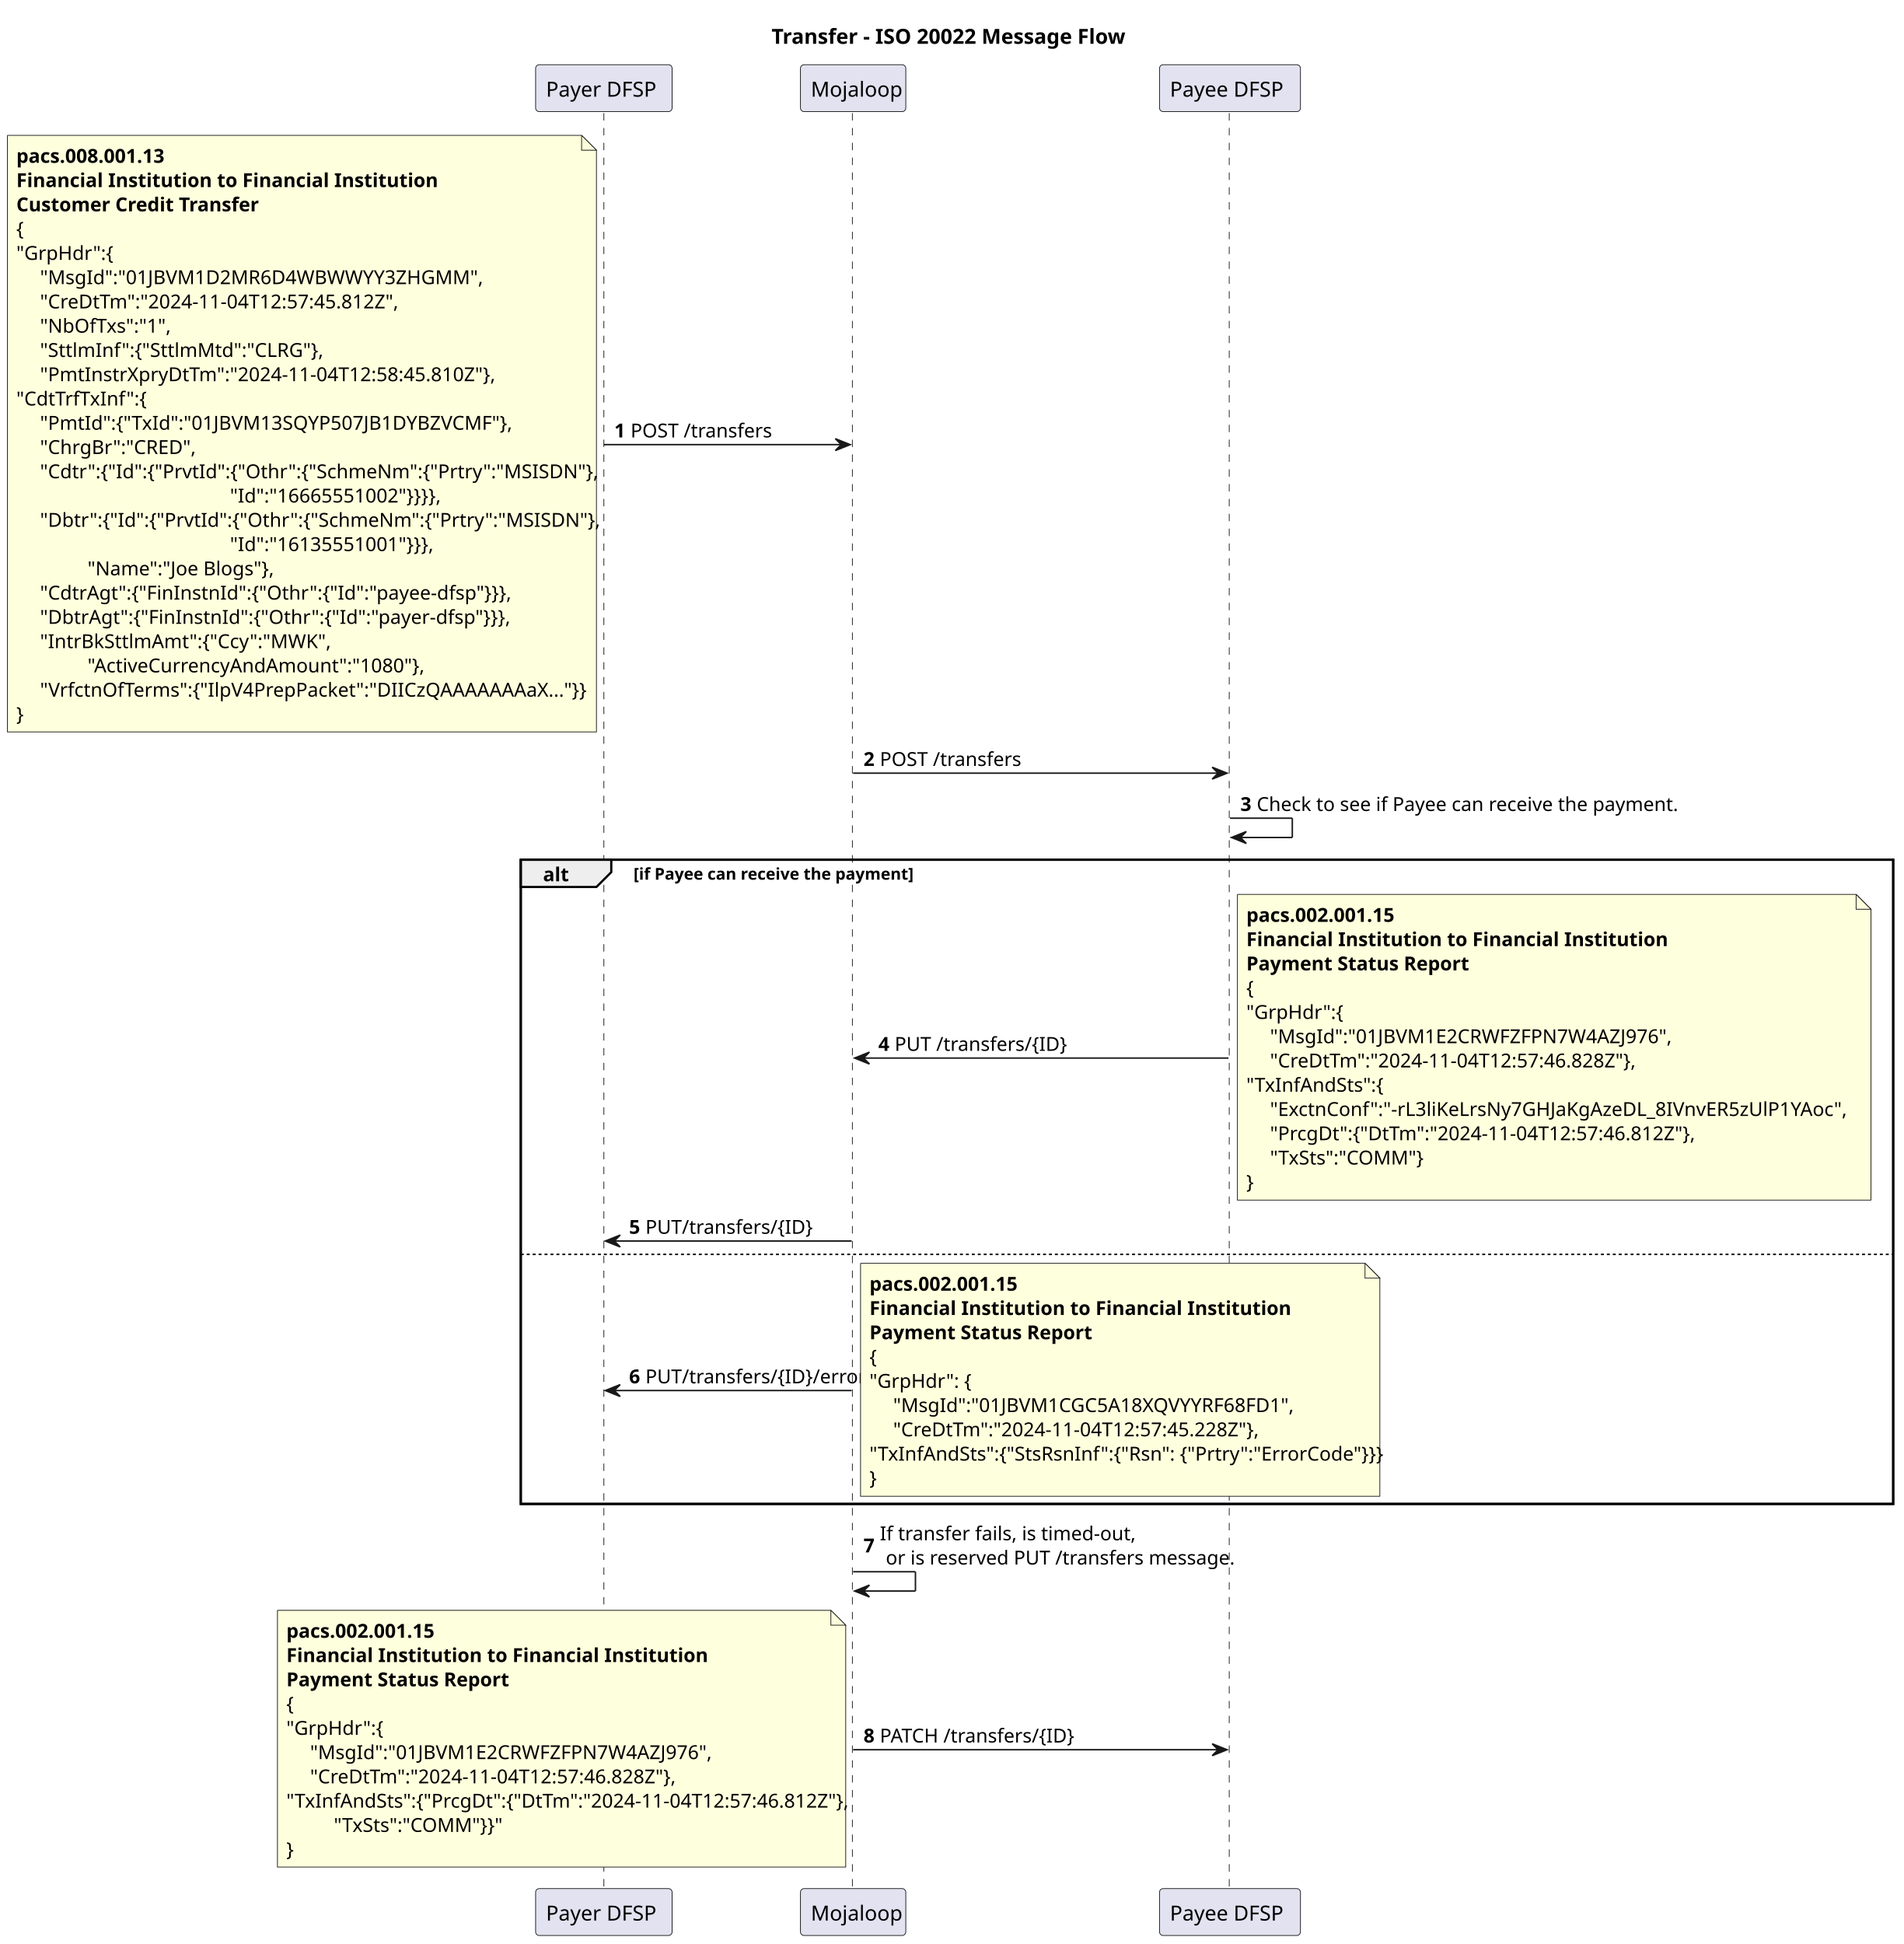
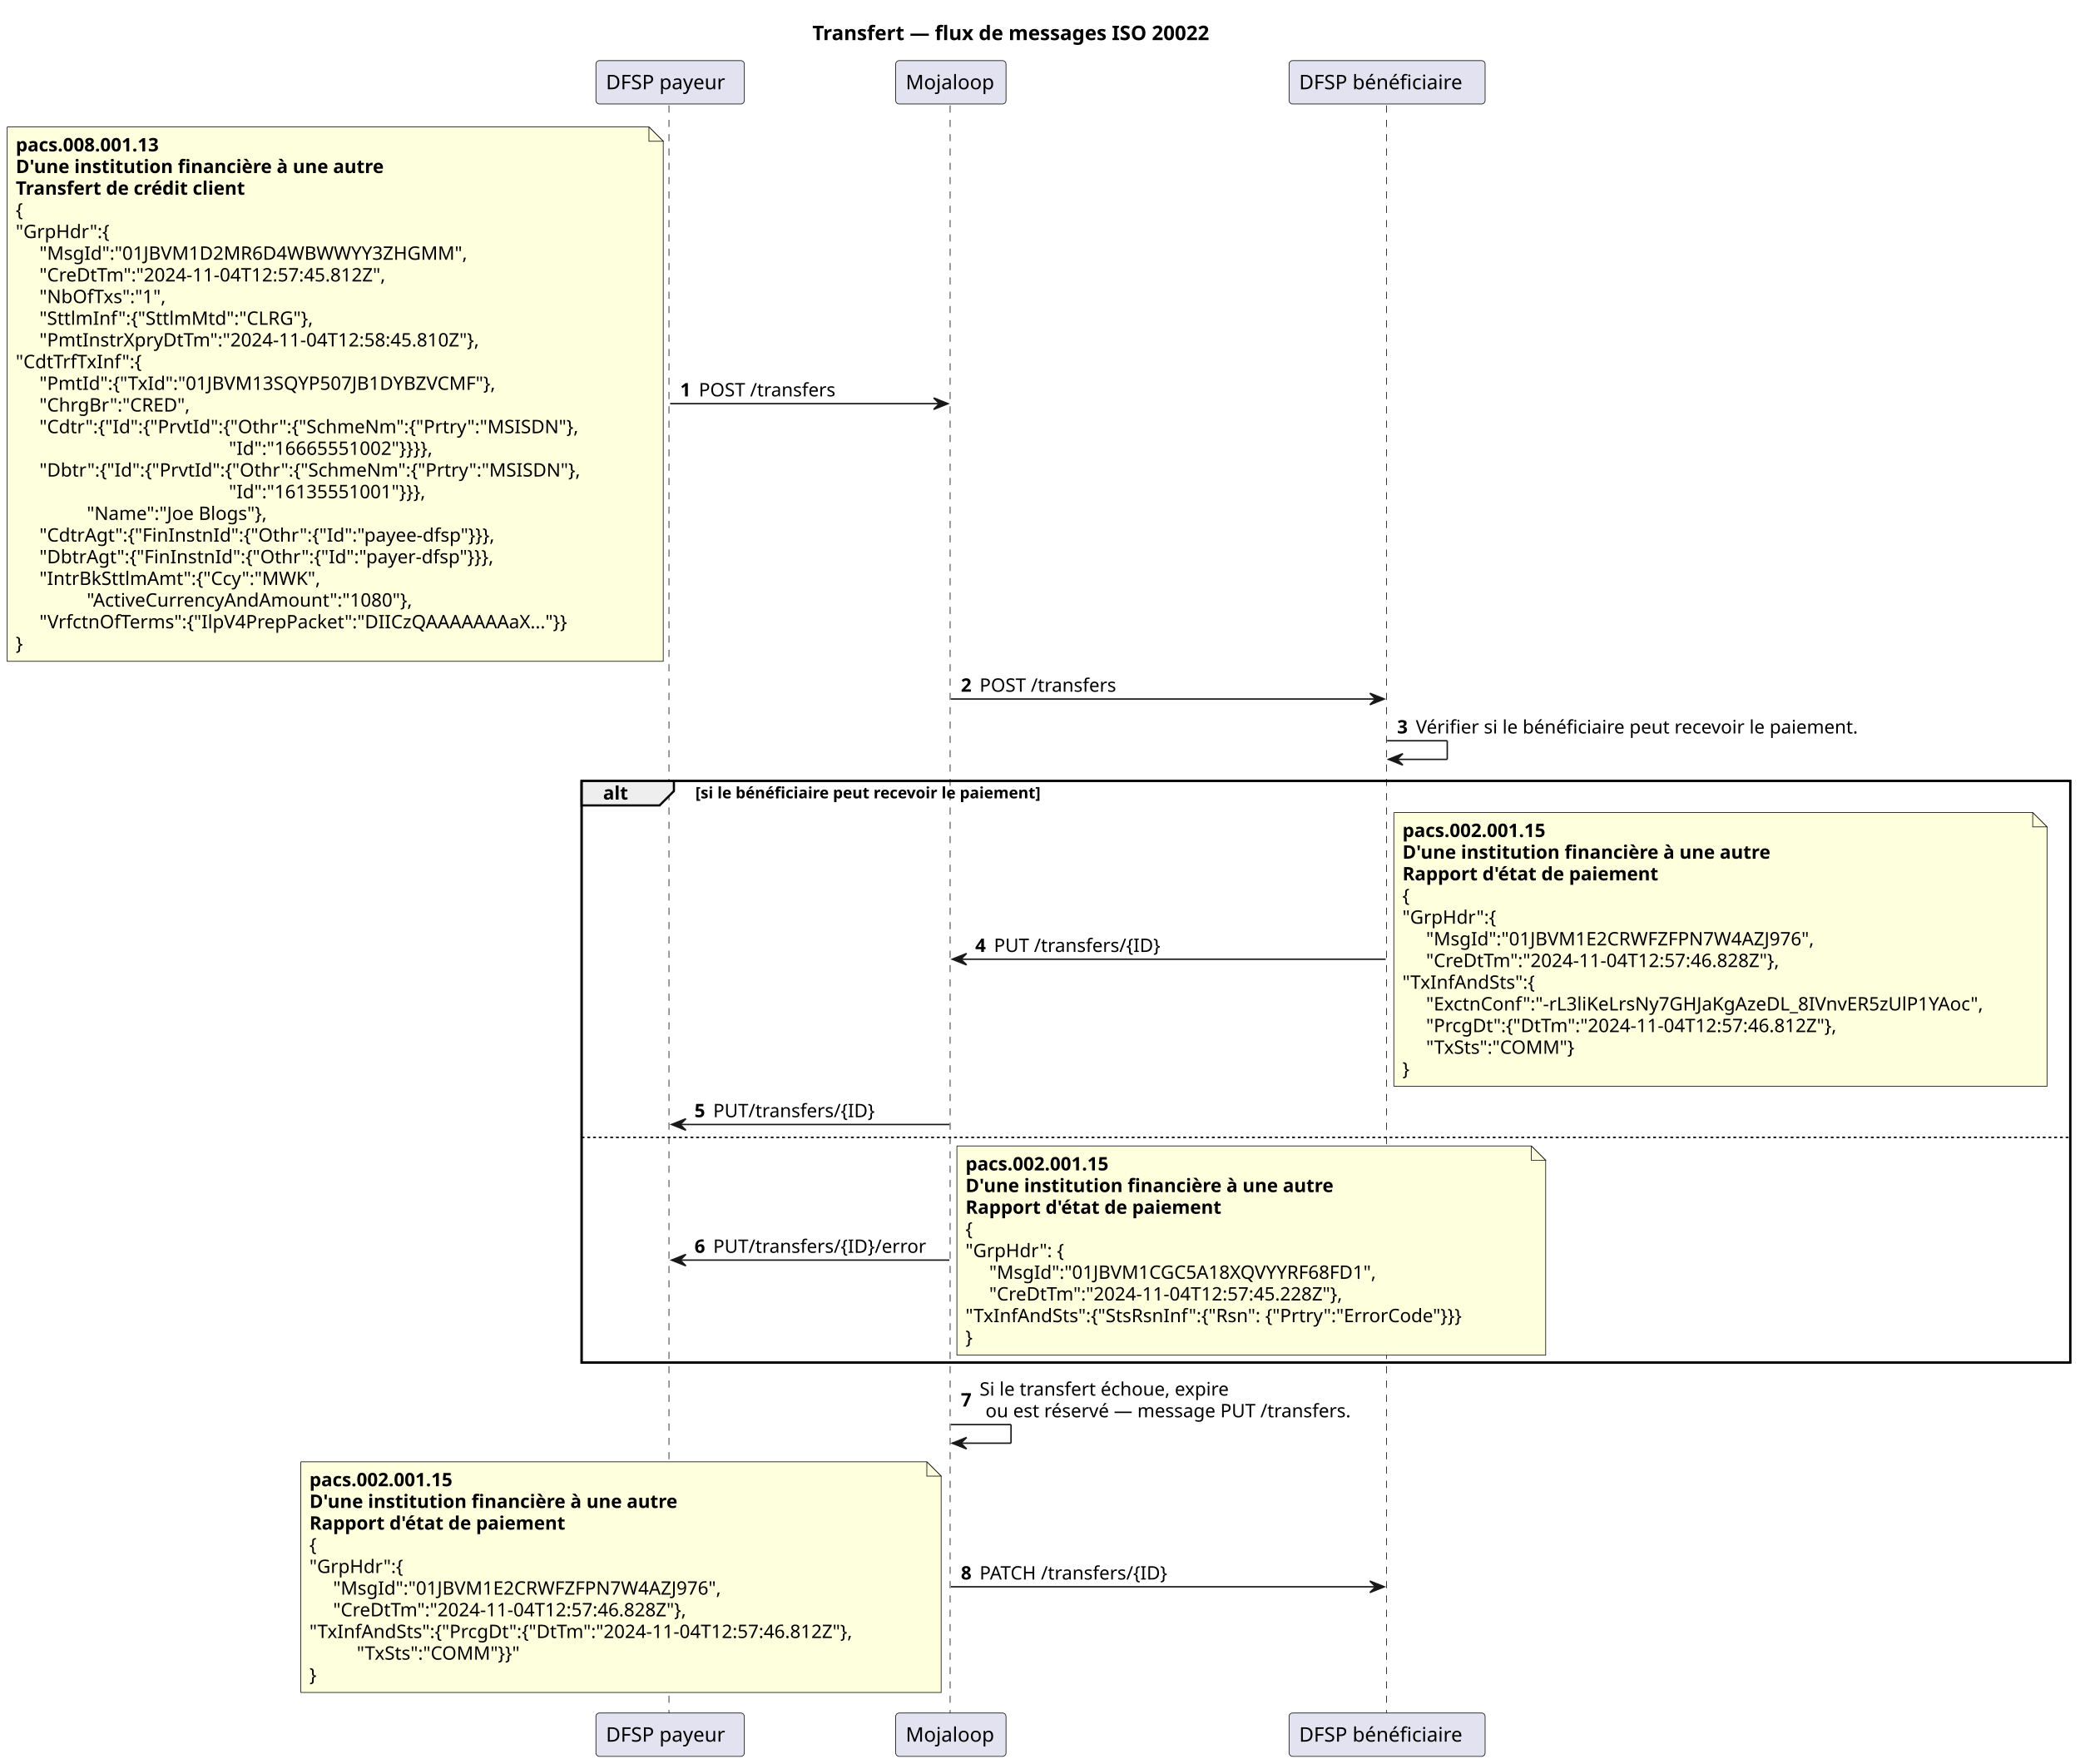
- <svg xmlns="http://www.w3.org/2000/svg" contentStyleType="text/css" height="1310px" preserveAspectRatio="none" style="width:1283px;height:1310px;background:#FFFFFF;" version="1.1" viewBox="0 0 1283 1310" width="1283px" zoomAndPan="magnify">
+ <svg xmlns="http://www.w3.org/2000/svg" contentStyleType="text/css" height="1231px" preserveAspectRatio="none" style="width:1452px;height:1231px;background:#FFFFFF;" version="1.1" viewBox="0 0 1452 1231" width="1452px" zoomAndPan="magnify">
  <defs />
  <g>
-     <text fill="#000000" font-family="sans-serif" font-size="14" font-weight="bold" lengthAdjust="spacing" textLength="245" x="520" y="29.533">Transfer - ISO 20022 Message Flow</text>
-     <rect fill="none" height="434.086" style="stroke:#000000;stroke-width:1.5;" width="925" x="351" y="579.359" />
-     <line style="stroke:#181818;stroke-width:0.5;stroke-dasharray:5.0,5.0;" x1="407" x2="407" y1="76.219" y2="1273.664" />
-     <line style="stroke:#181818;stroke-width:0.5;stroke-dasharray:5.0,5.0;" x1="574.5" x2="574.5" y1="76.219" y2="1273.664" />
-     <line style="stroke:#181818;stroke-width:0.5;stroke-dasharray:5.0,5.0;" x1="828.5" x2="828.5" y1="76.219" y2="1273.664" />
-     <rect fill="#E2E2F0" height="31.609" rx="2.5" ry="2.5" style="stroke:#181818;stroke-width:0.5;" width="92" x="361" y="43.609" />
-     <text fill="#000000" font-family="sans-serif" font-size="14" lengthAdjust="spacing" textLength="78" x="368" y="65.143">Payer DFSP</text>
-     <rect fill="#E2E2F0" height="31.609" rx="2.5" ry="2.5" style="stroke:#181818;stroke-width:0.5;" width="92" x="361" y="1272.664" />
-     <text fill="#000000" font-family="sans-serif" font-size="14" lengthAdjust="spacing" textLength="78" x="368" y="1294.197">Payer DFSP</text>
-     <rect fill="#E2E2F0" height="31.609" rx="2.5" ry="2.5" style="stroke:#181818;stroke-width:0.5;" width="71" x="539.5" y="43.609" />
-     <text fill="#000000" font-family="sans-serif" font-size="14" lengthAdjust="spacing" textLength="57" x="546.5" y="65.143">Mojaloop</text>
-     <rect fill="#E2E2F0" height="31.609" rx="2.5" ry="2.5" style="stroke:#181818;stroke-width:0.5;" width="71" x="539.5" y="1272.664" />
-     <text fill="#000000" font-family="sans-serif" font-size="14" lengthAdjust="spacing" textLength="57" x="546.5" y="1294.197">Mojaloop</text>
-     <rect fill="#E2E2F0" height="31.609" rx="2.5" ry="2.5" style="stroke:#181818;stroke-width:0.5;" width="95" x="781.5" y="43.609" />
-     <text fill="#000000" font-family="sans-serif" font-size="14" lengthAdjust="spacing" textLength="81" x="788.5" y="65.143">Payee DFSP</text>
-     <rect fill="#E2E2F0" height="31.609" rx="2.5" ry="2.5" style="stroke:#181818;stroke-width:0.5;" width="95" x="781.5" y="1272.664" />
-     <text fill="#000000" font-family="sans-serif" font-size="14" lengthAdjust="spacing" textLength="81" x="788.5" y="1294.197">Payee DFSP</text>
-     <polygon fill="#181818" points="563,295.613,573,299.613,563,303.613,567,299.613" style="stroke:#181818;stroke-width:1.0;" />
-     <line style="stroke:#181818;stroke-width:1.0;" x1="407" x2="569" y1="299.613" y2="299.613" />
-     <text fill="#000000" font-family="sans-serif" font-size="13" font-weight="bold" lengthAdjust="spacing" textLength="7" x="414" y="294.757">1</text>
-     <text fill="#000000" font-family="sans-serif" font-size="13" lengthAdjust="spacing" textLength="93" x="425" y="294.757">POST /transfers</text>
-     <path d="M5,91.219 L5,493.219 L402,493.219 L402,101.219 L392,91.219 L5,91.219 " fill="#FEFFDD" style="stroke:#181818;stroke-width:0.5;" />
-     <path d="M392,91.219 L392,101.219 L402,101.219 L392,91.219 " fill="#FEFFDD" style="stroke:#181818;stroke-width:0.5;" />
-     <text fill="#000000" font-family="sans-serif" font-size="13" font-weight="bold" lengthAdjust="spacing" textLength="97" x="11" y="109.714">pacs.008.001.13</text>
-     <text fill="#000000" font-family="sans-serif" font-size="13" font-weight="bold" lengthAdjust="spacing" textLength="270" x="11" y="126.065">Financial Institution to Financial Institution</text>
-     <text fill="#000000" font-family="sans-serif" font-size="13" lengthAdjust="spacing" textLength="4" x="281" y="126.065"> </text>
-     <text fill="#000000" font-family="sans-serif" font-size="13" font-weight="bold" lengthAdjust="spacing" textLength="158" x="11" y="142.417">Customer Credit Transfer</text>
-     <text fill="#000000" font-family="sans-serif" font-size="13" lengthAdjust="spacing" textLength="4" x="11" y="158.769">{</text>
-     <text fill="#000000" font-family="sans-serif" font-size="13" lengthAdjust="spacing" textLength="59" x="11" y="175.12">"GrpHdr":{</text>
-     <text fill="#000000" font-family="sans-serif" font-size="13" lengthAdjust="spacing" textLength="299" x="27" y="191.472">"MsgId":"01JBVM1D2MR6D4WBWWYY3ZHGMM",</text>
-     <text fill="#000000" font-family="sans-serif" font-size="13" lengthAdjust="spacing" textLength="232" x="27" y="207.823">"CreDtTm":"2024-11-04T12:57:45.812Z",</text>
-     <text fill="#000000" font-family="sans-serif" font-size="13" lengthAdjust="spacing" textLength="85" x="27" y="224.175">"NbOfTxs":"1",</text>
-     <text fill="#000000" font-family="sans-serif" font-size="13" lengthAdjust="spacing" textLength="182" x="27" y="240.526">"SttlmInf":{"SttlmMtd":"CLRG"},</text>
-     <text fill="#000000" font-family="sans-serif" font-size="13" lengthAdjust="spacing" textLength="290" x="27" y="256.878">"PmtInstrXpryDtTm":"2024-11-04T12:58:45.810Z"},</text>
-     <text fill="#000000" font-family="sans-serif" font-size="13" lengthAdjust="spacing" textLength="79" x="11" y="273.229">"CdtTrfTxInf":{</text>
-     <text fill="#000000" font-family="sans-serif" font-size="13" lengthAdjust="spacing" textLength="322" x="27" y="289.581">"PmtId":{"TxId":"01JBVM13SQYP507JB1DYBZVCMF"},</text>
-     <text fill="#000000" font-family="sans-serif" font-size="13" lengthAdjust="spacing" textLength="104" x="27" y="305.933">"ChrgBr":"CRED",</text>
-     <text fill="#000000" font-family="sans-serif" font-size="13" lengthAdjust="spacing" textLength="352" x="27" y="322.284">"Cdtr":{"Id":{"PrvtId":{"Othr":{"SchmeNm":{"Prtry":"MSISDN"},</text>
-     <text fill="#000000" font-family="sans-serif" font-size="13" lengthAdjust="spacing" textLength="131" x="155" y="338.636">"Id":"16665551002"}}}},</text>
-     <text fill="#000000" font-family="sans-serif" font-size="13" lengthAdjust="spacing" textLength="352" x="27" y="354.987">"Dbtr":{"Id":{"PrvtId":{"Othr":{"SchmeNm":{"Prtry":"MSISDN"},</text>
-     <text fill="#000000" font-family="sans-serif" font-size="13" lengthAdjust="spacing" textLength="127" x="155" y="371.339">"Id":"16135551001"}}},</text>
-     <text fill="#000000" font-family="sans-serif" font-size="13" lengthAdjust="spacing" textLength="123" x="59" y="387.69">"Name":"Joe Blogs"},</text>
-     <text fill="#000000" font-family="sans-serif" font-size="13" lengthAdjust="spacing" textLength="292" x="27" y="404.042">"CdtrAgt":{"FinInstnId":{"Othr":{"Id":"payee-dfsp"}}},</text>
-     <text fill="#000000" font-family="sans-serif" font-size="13" lengthAdjust="spacing" textLength="289" x="27" y="420.394">"DbtrAgt":{"FinInstnId":{"Othr":{"Id":"payer-dfsp"}}},</text>
-     <text fill="#000000" font-family="sans-serif" font-size="13" lengthAdjust="spacing" textLength="191" x="27" y="436.745">"IntrBkSttlmAmt":{"Ccy":"MWK",</text>
-     <text fill="#000000" font-family="sans-serif" font-size="13" lengthAdjust="spacing" textLength="215" x="59" y="453.097">"ActiveCurrencyAndAmount":"1080"},</text>
-     <text fill="#000000" font-family="sans-serif" font-size="13" lengthAdjust="spacing" textLength="360" x="27" y="469.448">"VrfctnOfTerms":{"IlpV4PrepPacket":"DIICzQAAAAAAAaX..."}}</text>
-     <text fill="#000000" font-family="sans-serif" font-size="13" lengthAdjust="spacing" textLength="4" x="11" y="485.8">}</text>
-     <polygon fill="#181818" points="817,517.008,827,521.008,817,525.008,821,521.008" style="stroke:#181818;stroke-width:1.0;" />
-     <line style="stroke:#181818;stroke-width:1.0;" x1="575" x2="823" y1="521.008" y2="521.008" />
-     <text fill="#000000" font-family="sans-serif" font-size="13" font-weight="bold" lengthAdjust="spacing" textLength="7" x="582" y="516.151">2</text>
-     <text fill="#000000" font-family="sans-serif" font-size="13" lengthAdjust="spacing" textLength="97" x="593" y="516.151">POST  /transfers</text>
-     <line style="stroke:#181818;stroke-width:1.0;" x1="829" x2="871" y1="551.359" y2="551.359" />
-     <line style="stroke:#181818;stroke-width:1.0;" x1="871" x2="871" y1="551.359" y2="564.359" />
-     <line style="stroke:#181818;stroke-width:1.0;" x1="830" x2="871" y1="564.359" y2="564.359" />
-     <polygon fill="#181818" points="840,560.359,830,564.359,840,568.359,836,564.359" style="stroke:#181818;stroke-width:1.0;" />
-     <text fill="#000000" font-family="sans-serif" font-size="13" font-weight="bold" lengthAdjust="spacing" textLength="7" x="836" y="546.503">3</text>
-     <text fill="#000000" font-family="sans-serif" font-size="13" lengthAdjust="spacing" textLength="277" x="847" y="546.503">Check to see if Payee can receive the payment.</text>
-     <path d="M351,579.359 L412,579.359 L412,587.711 L402,597.711 L351,597.711 L351,579.359 " fill="#EEEEEE" style="stroke:#000000;stroke-width:1.5;" />
-     <rect fill="none" height="434.086" style="stroke:#000000;stroke-width:1.5;" width="925" x="351" y="579.359" />
-     <text fill="#000000" font-family="sans-serif" font-size="13" font-weight="bold" lengthAdjust="spacing" textLength="16" x="366" y="593.855">alt</text>
-     <text fill="#000000" font-family="sans-serif" font-size="11" font-weight="bold" lengthAdjust="spacing" textLength="189" x="427" y="592.778">[if Payee can receive the payment]</text>
-     <polygon fill="#181818" points="586,708.996,576,712.996,586,716.996,582,712.996" style="stroke:#181818;stroke-width:1.0;" />
-     <line style="stroke:#181818;stroke-width:1.0;" x1="580" x2="828" y1="712.996" y2="712.996" />
-     <text fill="#000000" font-family="sans-serif" font-size="13" font-weight="bold" lengthAdjust="spacing" textLength="7" x="592" y="708.14">4</text>
-     <text fill="#000000" font-family="sans-serif" font-size="13" lengthAdjust="spacing" textLength="107" x="603" y="708.14">PUT /transfers/{ID}</text>
-     <path d="M834,602.711 L834,808.711 L1261,808.711 L1261,612.711 L1251,602.711 L834,602.711 " fill="#FEFFDD" style="stroke:#181818;stroke-width:0.5;" />
-     <path d="M1251,602.711 L1251,612.711 L1261,612.711 L1251,602.711 " fill="#FEFFDD" style="stroke:#181818;stroke-width:0.5;" />
-     <text fill="#000000" font-family="sans-serif" font-size="13" font-weight="bold" lengthAdjust="spacing" textLength="97" x="840" y="621.206">pacs.002.001.15</text>
-     <text fill="#000000" font-family="sans-serif" font-size="13" font-weight="bold" lengthAdjust="spacing" textLength="270" x="840" y="637.558">Financial Institution to Financial Institution</text>
-     <text fill="#000000" font-family="sans-serif" font-size="13" lengthAdjust="spacing" textLength="4" x="1110" y="637.558"> </text>
-     <text fill="#000000" font-family="sans-serif" font-size="13" font-weight="bold" lengthAdjust="spacing" textLength="145" x="840" y="653.909">Payment Status Report</text>
-     <text fill="#000000" font-family="sans-serif" font-size="13" lengthAdjust="spacing" textLength="4" x="840" y="670.261">{</text>
-     <text fill="#000000" font-family="sans-serif" font-size="13" lengthAdjust="spacing" textLength="59" x="840" y="686.612">"GrpHdr":{</text>
-     <text fill="#000000" font-family="sans-serif" font-size="13" lengthAdjust="spacing" textLength="277" x="856" y="702.964">"MsgId":"01JBVM1E2CRWFZFPN7W4AZJ976",</text>
-     <text fill="#000000" font-family="sans-serif" font-size="13" lengthAdjust="spacing" textLength="236" x="856" y="719.315">"CreDtTm":"2024-11-04T12:57:46.828Z"},</text>
-     <text fill="#000000" font-family="sans-serif" font-size="13" lengthAdjust="spacing" textLength="88" x="840" y="735.667">"TxInfAndSts":{</text>
-     <text fill="#000000" font-family="sans-serif" font-size="13" lengthAdjust="spacing" textLength="390" x="856" y="752.019">"ExctnConf":"-rL3liKeLrsNy7GHJaKgAzeDL_8IVnvER5zUlP1YAoc",</text>
-     <text fill="#000000" font-family="sans-serif" font-size="13" lengthAdjust="spacing" textLength="274" x="856" y="768.37">"PrcgDt":{"DtTm":"2024-11-04T12:57:46.812Z"},</text>
-     <text fill="#000000" font-family="sans-serif" font-size="13" lengthAdjust="spacing" textLength="103" x="856" y="784.722">"TxSts":"COMM"}</text>
-     <text fill="#000000" font-family="sans-serif" font-size="13" lengthAdjust="spacing" textLength="4" x="840" y="801.073">}</text>
-     <polygon fill="#181818" points="418,832.281,408,836.281,418,840.281,414,836.281" style="stroke:#181818;stroke-width:1.0;" />
-     <line style="stroke:#181818;stroke-width:1.0;" x1="412" x2="574" y1="836.281" y2="836.281" />
-     <text fill="#000000" font-family="sans-serif" font-size="13" font-weight="bold" lengthAdjust="spacing" textLength="7" x="424" y="831.425">5</text>
-     <text fill="#000000" font-family="sans-serif" font-size="13" lengthAdjust="spacing" textLength="103" x="435" y="831.425">PUT/transfers/{ID}</text>
-     <line style="stroke:#000000;stroke-width:1.0;stroke-dasharray:2.0,2.0;" x1="351" x2="1276" y1="845.281" y2="845.281" />
-     <polygon fill="#181818" points="418,933.039,408,937.039,418,941.039,414,937.039" style="stroke:#181818;stroke-width:1.0;" />
-     <line style="stroke:#181818;stroke-width:1.0;" x1="412" x2="574" y1="937.039" y2="937.039" />
-     <text fill="#000000" font-family="sans-serif" font-size="13" font-weight="bold" lengthAdjust="spacing" textLength="7" x="424" y="932.183">6</text>
-     <text fill="#000000" font-family="sans-serif" font-size="13" lengthAdjust="spacing" textLength="133" x="435" y="932.183">PUT/transfers/{ID}/error</text>
-     <path d="M580,851.281 L580,1008.281 L930,1008.281 L930,861.281 L920,851.281 L580,851.281 " fill="#FEFFDD" style="stroke:#181818;stroke-width:0.5;" />
-     <path d="M920,851.281 L920,861.281 L930,861.281 L920,851.281 " fill="#FEFFDD" style="stroke:#181818;stroke-width:0.5;" />
-     <text fill="#000000" font-family="sans-serif" font-size="13" font-weight="bold" lengthAdjust="spacing" textLength="97" x="586" y="869.776">pacs.002.001.15</text>
-     <text fill="#000000" font-family="sans-serif" font-size="13" font-weight="bold" lengthAdjust="spacing" textLength="270" x="586" y="886.128">Financial Institution to Financial Institution</text>
-     <text fill="#000000" font-family="sans-serif" font-size="13" lengthAdjust="spacing" textLength="4" x="856" y="886.128"> </text>
-     <text fill="#000000" font-family="sans-serif" font-size="13" font-weight="bold" lengthAdjust="spacing" textLength="145" x="586" y="902.48">Payment Status Report</text>
-     <text fill="#000000" font-family="sans-serif" font-size="13" lengthAdjust="spacing" textLength="4" x="586" y="918.831">{</text>
-     <text fill="#000000" font-family="sans-serif" font-size="13" lengthAdjust="spacing" textLength="63" x="586" y="935.183">"GrpHdr": {</text>
-     <text fill="#000000" font-family="sans-serif" font-size="13" lengthAdjust="spacing" textLength="276" x="602" y="951.534">"MsgId":"01JBVM1CGC5A18XQVYYRF68FD1",</text>
-     <text fill="#000000" font-family="sans-serif" font-size="13" lengthAdjust="spacing" textLength="236" x="602" y="967.886">"CreDtTm":"2024-11-04T12:57:45.228Z"},</text>
-     <text fill="#000000" font-family="sans-serif" font-size="13" lengthAdjust="spacing" textLength="329" x="586" y="984.237">"TxInfAndSts":{"StsRsnInf":{"Rsn": {"Prtry":"ErrorCode"}}}</text>
-     <text fill="#000000" font-family="sans-serif" font-size="13" lengthAdjust="spacing" textLength="4" x="586" y="1000.589">}</text>
-     <line style="stroke:#181818;stroke-width:1.0;" x1="575" x2="617" y1="1059.148" y2="1059.148" />
-     <line style="stroke:#181818;stroke-width:1.0;" x1="617" x2="617" y1="1059.148" y2="1072.148" />
-     <line style="stroke:#181818;stroke-width:1.0;" x1="576" x2="617" y1="1072.148" y2="1072.148" />
-     <polygon fill="#181818" points="586,1068.148,576,1072.148,586,1076.148,582,1072.148" style="stroke:#181818;stroke-width:1.0;" />
-     <text fill="#000000" font-family="sans-serif" font-size="13" font-weight="bold" lengthAdjust="spacing" textLength="7" x="582" y="1046.116">7</text>
-     <text fill="#000000" font-family="sans-serif" font-size="13" lengthAdjust="spacing" textLength="160" x="593" y="1037.94">If transfer fails, is timed-out,</text>
-     <text fill="#000000" font-family="sans-serif" font-size="13" lengthAdjust="spacing" textLength="225" x="597" y="1054.292">or is reserved PUT /transfers message.</text>
-     <polygon fill="#181818" points="817,1175.082,827,1179.082,817,1183.082,821,1179.082" style="stroke:#181818;stroke-width:1.0;" />
-     <line style="stroke:#181818;stroke-width:1.0;" x1="575" x2="823" y1="1179.082" y2="1179.082" />
-     <text fill="#000000" font-family="sans-serif" font-size="13" font-weight="bold" lengthAdjust="spacing" textLength="7" x="582" y="1174.226">8</text>
-     <text fill="#000000" font-family="sans-serif" font-size="13" lengthAdjust="spacing" textLength="125" x="593" y="1174.226">PATCH /transfers/{ID}</text>
-     <path d="M187,1085.148 L187,1258.148 L570,1258.148 L570,1095.148 L560,1085.148 L187,1085.148 " fill="#FEFFDD" style="stroke:#181818;stroke-width:0.5;" />
-     <path d="M560,1085.148 L560,1095.148 L570,1095.148 L560,1085.148 " fill="#FEFFDD" style="stroke:#181818;stroke-width:0.5;" />
-     <text fill="#000000" font-family="sans-serif" font-size="13" font-weight="bold" lengthAdjust="spacing" textLength="97" x="193" y="1103.644">pacs.002.001.15</text>
-     <text fill="#000000" font-family="sans-serif" font-size="13" font-weight="bold" lengthAdjust="spacing" textLength="270" x="193" y="1119.995">Financial Institution to Financial Institution</text>
-     <text fill="#000000" font-family="sans-serif" font-size="13" font-weight="bold" lengthAdjust="spacing" textLength="145" x="193" y="1136.347">Payment Status Report</text>
-     <text fill="#000000" font-family="sans-serif" font-size="13" lengthAdjust="spacing" textLength="4" x="193" y="1152.698">{</text>
-     <text fill="#000000" font-family="sans-serif" font-size="13" lengthAdjust="spacing" textLength="59" x="193" y="1169.05">"GrpHdr":{</text>
-     <text fill="#000000" font-family="sans-serif" font-size="13" lengthAdjust="spacing" textLength="277" x="209" y="1185.401">"MsgId":"01JBVM1E2CRWFZFPN7W4AZJ976",</text>
-     <text fill="#000000" font-family="sans-serif" font-size="13" lengthAdjust="spacing" textLength="236" x="209" y="1201.753">"CreDtTm":"2024-11-04T12:57:46.828Z"},</text>
-     <text fill="#000000" font-family="sans-serif" font-size="13" lengthAdjust="spacing" textLength="362" x="193" y="1218.104">"TxInfAndSts":{"PrcgDt":{"DtTm":"2024-11-04T12:57:46.812Z"},</text>
-     <text fill="#000000" font-family="sans-serif" font-size="13" lengthAdjust="spacing" textLength="112" x="225" y="1234.456">"TxSts":"COMM"}}"</text>
-     <text fill="#000000" font-family="sans-serif" font-size="13" lengthAdjust="spacing" textLength="4" x="193" y="1250.808">}</text>
+     <text fill="#000000" font-family="sans-serif" font-size="14" font-weight="bold" lengthAdjust="spacing" textLength="319.977" x="567.1" y="27.995">Transfert — flux de messages ISO 20022</text>
+     <rect fill="none" height="406.055" style="stroke:#000000;stroke-width:1.5;" width="1039.176" x="406" y="545.047" />
+     <line style="stroke:#181818;stroke-width:0.5;stroke-dasharray:5.0,5.0;" x1="467" x2="467" y1="73.594" y2="1196.695" />
+     <line style="stroke:#181818;stroke-width:0.5;stroke-dasharray:5.0,5.0;" x1="663.258" x2="663.258" y1="73.594" y2="1196.695" />
+     <line style="stroke:#181818;stroke-width:0.5;stroke-dasharray:5.0,5.0;" x1="967.874" x2="967.874" y1="73.594" y2="1196.695" />
+     <rect fill="#E2E2F0" height="30.297" rx="2.5" ry="2.5" style="stroke:#181818;stroke-width:0.5;" width="103.606" x="416" y="42.297" />
+     <text fill="#000000" font-family="sans-serif" font-size="14" lengthAdjust="spacing" textLength="89.606" x="423" y="62.292">DFSP payeur</text>
+     <rect fill="#E2E2F0" height="30.297" rx="2.5" ry="2.5" style="stroke:#181818;stroke-width:0.5;" width="103.606" x="416" y="1195.695" />
+     <text fill="#000000" font-family="sans-serif" font-size="14" lengthAdjust="spacing" textLength="89.606" x="423" y="1215.69">DFSP payeur</text>
+     <rect fill="#E2E2F0" height="30.297" rx="2.5" ry="2.5" style="stroke:#181818;stroke-width:0.5;" width="77.02" x="625.258" y="42.297" />
+     <text fill="#000000" font-family="sans-serif" font-size="14" lengthAdjust="spacing" textLength="63.02" x="632.258" y="62.292">Mojaloop</text>
+     <rect fill="#E2E2F0" height="30.297" rx="2.5" ry="2.5" style="stroke:#181818;stroke-width:0.5;" width="77.02" x="625.258" y="1195.695" />
+     <text fill="#000000" font-family="sans-serif" font-size="14" lengthAdjust="spacing" textLength="63.02" x="632.258" y="1215.69">Mojaloop</text>
+     <rect fill="#E2E2F0" height="30.297" rx="2.5" ry="2.5" style="stroke:#181818;stroke-width:0.5;" width="136.842" x="899.874" y="42.297" />
+     <text fill="#000000" font-family="sans-serif" font-size="14" lengthAdjust="spacing" textLength="122.842" x="906.874" y="62.292">DFSP bénéficiaire</text>
+     <rect fill="#E2E2F0" height="30.297" rx="2.5" ry="2.5" style="stroke:#181818;stroke-width:0.5;" width="136.842" x="899.874" y="1195.695" />
+     <text fill="#000000" font-family="sans-serif" font-size="14" lengthAdjust="spacing" textLength="122.842" x="906.874" y="1215.69">DFSP bénéficiaire</text>
+     <polygon fill="#181818" points="651.768,277.754,661.768,281.754,651.768,285.754,655.768,281.754" style="stroke:#181818;stroke-width:1.0;" />
+     <line style="stroke:#181818;stroke-width:1.0;" x1="467.803" x2="657.768" y1="281.754" y2="281.754" />
+     <text fill="#000000" font-family="sans-serif" font-size="13" font-weight="bold" lengthAdjust="spacing" textLength="9.045" x="474.803" y="276.688">1</text>
+     <text fill="#000000" font-family="sans-serif" font-size="13" lengthAdjust="spacing" textLength="100.89" x="487.848" y="276.688">POST /transfers</text>
+     <path d="M5,88.594 L5,461.594 L463,461.594 L463,98.594 L453,88.594 L5,88.594 " fill="#FEFFDD" style="stroke:#181818;stroke-width:0.5;" />
+     <path d="M453,88.594 L453,98.594 L463,98.594 L453,88.594 " fill="#FEFFDD" style="stroke:#181818;stroke-width:0.5;" />
+     <text fill="#000000" font-family="sans-serif" font-size="13" font-weight="bold" lengthAdjust="spacing" textLength="120.701" x="11" y="105.661">pacs.008.001.13</text>
+     <text fill="#000000" font-family="sans-serif" font-size="13" font-weight="bold" lengthAdjust="spacing" textLength="290.342" x="11" y="120.793">D'une institution financière à une autre</text>
+     <text fill="#000000" font-family="sans-serif" font-size="13" lengthAdjust="spacing" textLength="4.132" x="301.342" y="120.793"> </text>
+     <text fill="#000000" font-family="sans-serif" font-size="13" font-weight="bold" lengthAdjust="spacing" textLength="183.657" x="11" y="135.926">Transfert de crédit client</text>
+     <text fill="#000000" font-family="sans-serif" font-size="13" lengthAdjust="spacing" textLength="8.271" x="11" y="151.059">{</text>
+     <text fill="#000000" font-family="sans-serif" font-size="13" lengthAdjust="spacing" textLength="71.652" x="11" y="166.192">"GrpHdr":{</text>
+     <text fill="#000000" font-family="sans-serif" font-size="13" lengthAdjust="spacing" textLength="316.335" x="27.529" y="181.325">"MsgId":"01JBVM1D2MR6D4WBWWYY3ZHGMM",</text>
+     <text fill="#000000" font-family="sans-serif" font-size="13" lengthAdjust="spacing" textLength="270.29" x="27.529" y="196.458">"CreDtTm":"2024-11-04T12:57:45.812Z",</text>
+     <text fill="#000000" font-family="sans-serif" font-size="13" lengthAdjust="spacing" textLength="95.894" x="27.529" y="211.59">"NbOfTxs":"1",</text>
+     <text fill="#000000" font-family="sans-serif" font-size="13" lengthAdjust="spacing" textLength="211.396" x="27.529" y="226.723">"SttlmInf":{"SttlmMtd":"CLRG"},</text>
+     <text fill="#000000" font-family="sans-serif" font-size="13" lengthAdjust="spacing" textLength="341.225" x="27.529" y="241.856">"PmtInstrXpryDtTm":"2024-11-04T12:58:45.810Z"},</text>
+     <text fill="#000000" font-family="sans-serif" font-size="13" lengthAdjust="spacing" textLength="97.183" x="11" y="256.989">"CdtTrfTxInf":{</text>
+     <text fill="#000000" font-family="sans-serif" font-size="13" lengthAdjust="spacing" textLength="349.204" x="27.529" y="272.122">"PmtId":{"TxId":"01JBVM13SQYP507JB1DYBZVCMF"},</text>
+     <text fill="#000000" font-family="sans-serif" font-size="13" lengthAdjust="spacing" textLength="113.94" x="27.529" y="287.254">"ChrgBr":"CRED",</text>
+     <text fill="#000000" font-family="sans-serif" font-size="13" lengthAdjust="spacing" textLength="419.878" x="27.529" y="302.387">"Cdtr":{"Id":{"PrvtId":{"Othr":{"SchmeNm":{"Prtry":"MSISDN"},</text>
+     <text fill="#000000" font-family="sans-serif" font-size="13" lengthAdjust="spacing" textLength="168.581" x="159.764" y="317.52">"Id":"16665551002"}}}},</text>
+     <text fill="#000000" font-family="sans-serif" font-size="13" lengthAdjust="spacing" textLength="420.812" x="27.529" y="332.653">"Dbtr":{"Id":{"PrvtId":{"Othr":{"SchmeNm":{"Prtry":"MSISDN"},</text>
+     <text fill="#000000" font-family="sans-serif" font-size="13" lengthAdjust="spacing" textLength="160.31" x="159.764" y="347.786">"Id":"16135551001"}}},</text>
+     <text fill="#000000" font-family="sans-serif" font-size="13" lengthAdjust="spacing" textLength="138.481" x="60.588" y="362.918">"Name":"Joe Blogs"},</text>
+     <text fill="#000000" font-family="sans-serif" font-size="13" lengthAdjust="spacing" textLength="358.135" x="27.529" y="378.051">"CdtrAgt":{"FinInstnId":{"Othr":{"Id":"payee-dfsp"}}},</text>
+     <text fill="#000000" font-family="sans-serif" font-size="13" lengthAdjust="spacing" textLength="356.415" x="27.529" y="393.184">"DbtrAgt":{"FinInstnId":{"Othr":{"Id":"payer-dfsp"}}},</text>
+     <text fill="#000000" font-family="sans-serif" font-size="13" lengthAdjust="spacing" textLength="213.891" x="27.529" y="408.317">"IntrBkSttlmAmt":{"Ccy":"MWK",</text>
+     <text fill="#000000" font-family="sans-serif" font-size="13" lengthAdjust="spacing" textLength="249.78" x="60.588" y="423.45">"ActiveCurrencyAndAmount":"1080"},</text>
+     <text fill="#000000" font-family="sans-serif" font-size="13" lengthAdjust="spacing" textLength="405.482" x="27.529" y="438.582">"VrfctnOfTerms":{"IlpV4PrepPacket":"DIICzQAAAAAAAaX..."}}</text>
+     <text fill="#000000" font-family="sans-serif" font-size="13" lengthAdjust="spacing" textLength="8.271" x="11" y="453.715">}</text>
+     <polygon fill="#181818" points="956.295,483.914,966.295,487.914,956.295,491.914,960.295,487.914" style="stroke:#181818;stroke-width:1.0;" />
+     <line style="stroke:#181818;stroke-width:1.0;" x1="663.768" x2="962.295" y1="487.914" y2="487.914" />
+     <text fill="#000000" font-family="sans-serif" font-size="13" font-weight="bold" lengthAdjust="spacing" textLength="9.045" x="670.768" y="482.848">2</text>
+     <text fill="#000000" font-family="sans-serif" font-size="13" lengthAdjust="spacing" textLength="105.022" x="683.813" y="482.848">POST  /transfers</text>
+     <line style="stroke:#181818;stroke-width:1.0;" x1="968.295" x2="1010.295" y1="517.047" y2="517.047" />
+     <line style="stroke:#181818;stroke-width:1.0;" x1="1010.295" x2="1010.295" y1="517.047" y2="530.047" />
+     <line style="stroke:#181818;stroke-width:1.0;" x1="969.295" x2="1010.295" y1="530.047" y2="530.047" />
+     <polygon fill="#181818" points="979.295,526.047,969.295,530.047,979.295,534.047,975.295,530.047" style="stroke:#181818;stroke-width:1.0;" />
+     <text fill="#000000" font-family="sans-serif" font-size="13" font-weight="bold" lengthAdjust="spacing" textLength="9.045" x="975.295" y="511.981">3</text>
+     <text fill="#000000" font-family="sans-serif" font-size="13" lengthAdjust="spacing" textLength="334.902" x="988.34" y="511.981">Vérifier si le bénéficiaire peut recevoir le paiement.</text>
+     <path d="M406,545.047 L470.443,545.047 L470.443,552.18 L460.443,562.18 L406,562.18 L406,545.047 " fill="#EEEEEE" style="stroke:#000000;stroke-width:1.5;" />
+     <rect fill="none" height="406.055" style="stroke:#000000;stroke-width:1.5;" width="1039.176" x="406" y="545.047" />
+     <text fill="#000000" font-family="sans-serif" font-size="13" font-weight="bold" lengthAdjust="spacing" textLength="19.443" x="421" y="558.114">alt</text>
+     <text fill="#000000" font-family="sans-serif" font-size="11" font-weight="bold" lengthAdjust="spacing" textLength="277.116" x="485.443" y="557.257">[si le bénéficiaire peut recevoir le paiement]</text>
+     <polygon fill="#181818" points="674.768,665.543,664.768,669.543,674.768,673.543,670.768,669.543" style="stroke:#181818;stroke-width:1.0;" />
+     <line style="stroke:#181818;stroke-width:1.0;" x1="668.768" x2="967.295" y1="669.543" y2="669.543" />
+     <text fill="#000000" font-family="sans-serif" font-size="13" font-weight="bold" lengthAdjust="spacing" textLength="9.045" x="680.768" y="664.477">4</text>
+     <text fill="#000000" font-family="sans-serif" font-size="13" lengthAdjust="spacing" textLength="126.686" x="693.813" y="664.477">PUT /transfers/{ID}</text>
+     <path d="M973,567.18 L973,758.18 L1429,758.18 L1429,577.18 L1419,567.18 L973,567.18 " fill="#FEFFDD" style="stroke:#181818;stroke-width:0.5;" />
+     <path d="M1419,567.18 L1419,577.18 L1429,577.18 L1419,567.18 " fill="#FEFFDD" style="stroke:#181818;stroke-width:0.5;" />
+     <text fill="#000000" font-family="sans-serif" font-size="13" font-weight="bold" lengthAdjust="spacing" textLength="120.701" x="979" y="584.247">pacs.002.001.15</text>
+     <text fill="#000000" font-family="sans-serif" font-size="13" font-weight="bold" lengthAdjust="spacing" textLength="290.342" x="979" y="599.379">D'une institution financière à une autre</text>
+     <text fill="#000000" font-family="sans-serif" font-size="13" lengthAdjust="spacing" textLength="4.132" x="1269.342" y="599.379"> </text>
+     <text fill="#000000" font-family="sans-serif" font-size="13" font-weight="bold" lengthAdjust="spacing" textLength="203.138" x="979" y="614.512">Rapport d'état de paiement</text>
+     <text fill="#000000" font-family="sans-serif" font-size="13" lengthAdjust="spacing" textLength="8.271" x="979" y="629.645">{</text>
+     <text fill="#000000" font-family="sans-serif" font-size="13" lengthAdjust="spacing" textLength="71.652" x="979" y="644.778">"GrpHdr":{</text>
+     <text fill="#000000" font-family="sans-serif" font-size="13" lengthAdjust="spacing" textLength="293.147" x="995.529" y="659.911">"MsgId":"01JBVM1E2CRWFZFPN7W4AZJ976",</text>
+     <text fill="#000000" font-family="sans-serif" font-size="13" lengthAdjust="spacing" textLength="278.56" x="995.529" y="675.043">"CreDtTm":"2024-11-04T12:57:46.828Z"},</text>
+     <text fill="#000000" font-family="sans-serif" font-size="13" lengthAdjust="spacing" textLength="102.4" x="979" y="690.176">"TxInfAndSts":{</text>
+     <text fill="#000000" font-family="sans-serif" font-size="13" lengthAdjust="spacing" textLength="419.352" x="995.529" y="705.309">"ExctnConf":"-rL3liKeLrsNy7GHJaKgAzeDL_8IVnvER5zUlP1YAoc",</text>
+     <text fill="#000000" font-family="sans-serif" font-size="13" lengthAdjust="spacing" textLength="324.441" x="995.529" y="720.442">"PrcgDt":{"DtTm":"2024-11-04T12:57:46.812Z"},</text>
+     <text fill="#000000" font-family="sans-serif" font-size="13" lengthAdjust="spacing" textLength="114.067" x="995.529" y="735.575">"TxSts":"COMM"}</text>
+     <text fill="#000000" font-family="sans-serif" font-size="13" lengthAdjust="spacing" textLength="8.271" x="979" y="750.707">}</text>
+     <polygon fill="#181818" points="478.803,780.906,468.803,784.906,478.803,788.906,474.803,784.906" style="stroke:#181818;stroke-width:1.0;" />
+     <line style="stroke:#181818;stroke-width:1.0;" x1="472.803" x2="662.768" y1="784.906" y2="784.906" />
+     <text fill="#000000" font-family="sans-serif" font-size="13" font-weight="bold" lengthAdjust="spacing" textLength="9.045" x="484.803" y="779.84">5</text>
+     <text fill="#000000" font-family="sans-serif" font-size="13" lengthAdjust="spacing" textLength="122.554" x="497.848" y="779.84">PUT/transfers/{ID}</text>
+     <line style="stroke:#000000;stroke-width:1.0;stroke-dasharray:2.0,2.0;" x1="406" x2="1445.176" y1="793.906" y2="793.906" />
+     <polygon fill="#181818" points="478.803,875.57,468.803,879.57,478.803,883.57,474.803,879.57" style="stroke:#181818;stroke-width:1.0;" />
+     <line style="stroke:#181818;stroke-width:1.0;" x1="472.803" x2="662.768" y1="879.57" y2="879.57" />
+     <text fill="#000000" font-family="sans-serif" font-size="13" font-weight="bold" lengthAdjust="spacing" textLength="9.045" x="484.803" y="874.504">6</text>
+     <text fill="#000000" font-family="sans-serif" font-size="13" lengthAdjust="spacing" textLength="158.92" x="497.848" y="874.504">PUT/transfers/{ID}/error</text>
+     <path d="M668,799.906 L668,945.906 L1079,945.906 L1079,809.906 L1069,799.906 L668,799.906 " fill="#FEFFDD" style="stroke:#181818;stroke-width:0.5;" />
+     <path d="M1069,799.906 L1069,809.906 L1079,809.906 L1069,799.906 " fill="#FEFFDD" style="stroke:#181818;stroke-width:0.5;" />
+     <text fill="#000000" font-family="sans-serif" font-size="13" font-weight="bold" lengthAdjust="spacing" textLength="120.701" x="674" y="816.973">pacs.002.001.15</text>
+     <text fill="#000000" font-family="sans-serif" font-size="13" font-weight="bold" lengthAdjust="spacing" textLength="290.342" x="674" y="832.106">D'une institution financière à une autre</text>
+     <text fill="#000000" font-family="sans-serif" font-size="13" lengthAdjust="spacing" textLength="4.132" x="964.342" y="832.106"> </text>
+     <text fill="#000000" font-family="sans-serif" font-size="13" font-weight="bold" lengthAdjust="spacing" textLength="203.138" x="674" y="847.239">Rapport d'état de paiement</text>
+     <text fill="#000000" font-family="sans-serif" font-size="13" lengthAdjust="spacing" textLength="8.271" x="674" y="862.372">{</text>
+     <text fill="#000000" font-family="sans-serif" font-size="13" lengthAdjust="spacing" textLength="75.785" x="674" y="877.504">"GrpHdr": {</text>
+     <text fill="#000000" font-family="sans-serif" font-size="13" lengthAdjust="spacing" textLength="293.09" x="690.529" y="892.637">"MsgId":"01JBVM1CGC5A18XQVYYRF68FD1",</text>
+     <text fill="#000000" font-family="sans-serif" font-size="13" lengthAdjust="spacing" textLength="278.56" x="690.529" y="907.77">"CreDtTm":"2024-11-04T12:57:45.228Z"},</text>
+     <text fill="#000000" font-family="sans-serif" font-size="13" lengthAdjust="spacing" textLength="390.527" x="674" y="922.903">"TxInfAndSts":{"StsRsnInf":{"Rsn": {"Prtry":"ErrorCode"}}}</text>
+     <text fill="#000000" font-family="sans-serif" font-size="13" lengthAdjust="spacing" textLength="8.271" x="674" y="938.036">}</text>
+     <line style="stroke:#181818;stroke-width:1.0;" x1="663.768" x2="705.768" y1="994.367" y2="994.367" />
+     <line style="stroke:#181818;stroke-width:1.0;" x1="705.768" x2="705.768" y1="994.367" y2="1007.367" />
+     <line style="stroke:#181818;stroke-width:1.0;" x1="664.768" x2="705.768" y1="1007.367" y2="1007.367" />
+     <polygon fill="#181818" points="674.768,1003.367,664.768,1007.367,674.768,1011.367,670.768,1007.367" style="stroke:#181818;stroke-width:1.0;" />
+     <text fill="#000000" font-family="sans-serif" font-size="13" font-weight="bold" lengthAdjust="spacing" textLength="9.045" x="670.768" y="981.735">7</text>
+     <text fill="#000000" font-family="sans-serif" font-size="13" lengthAdjust="spacing" textLength="189.046" x="683.813" y="974.168">Si le transfert échoue, expire</text>
+     <text fill="#000000" font-family="sans-serif" font-size="13" lengthAdjust="spacing" textLength="273.349" x="687.946" y="989.301">ou est réservé — message PUT /transfers.</text>
+     <polygon fill="#181818" points="956.295,1103.598,966.295,1107.598,956.295,1111.598,960.295,1107.598" style="stroke:#181818;stroke-width:1.0;" />
+     <line style="stroke:#181818;stroke-width:1.0;" x1="663.768" x2="962.295" y1="1107.598" y2="1107.598" />
+     <text fill="#000000" font-family="sans-serif" font-size="13" font-weight="bold" lengthAdjust="spacing" textLength="9.045" x="670.768" y="1102.532">8</text>
+     <text fill="#000000" font-family="sans-serif" font-size="13" lengthAdjust="spacing" textLength="144.917" x="683.813" y="1102.532">PATCH /transfers/{ID}</text>
+     <path d="M210,1020.367 L210,1181.367 L657,1181.367 L657,1030.367 L647,1020.367 L210,1020.367 " fill="#FEFFDD" style="stroke:#181818;stroke-width:0.5;" />
+     <path d="M647,1020.367 L647,1030.367 L657,1030.367 L647,1020.367 " fill="#FEFFDD" style="stroke:#181818;stroke-width:0.5;" />
+     <text fill="#000000" font-family="sans-serif" font-size="13" font-weight="bold" lengthAdjust="spacing" textLength="120.701" x="216" y="1037.434">pacs.002.001.15</text>
+     <text fill="#000000" font-family="sans-serif" font-size="13" font-weight="bold" lengthAdjust="spacing" textLength="290.342" x="216" y="1052.567">D'une institution financière à une autre</text>
+     <text fill="#000000" font-family="sans-serif" font-size="13" font-weight="bold" lengthAdjust="spacing" textLength="203.138" x="216" y="1067.7">Rapport d'état de paiement</text>
+     <text fill="#000000" font-family="sans-serif" font-size="13" lengthAdjust="spacing" textLength="8.271" x="216" y="1082.832">{</text>
+     <text fill="#000000" font-family="sans-serif" font-size="13" lengthAdjust="spacing" textLength="71.652" x="216" y="1097.965">"GrpHdr":{</text>
+     <text fill="#000000" font-family="sans-serif" font-size="13" lengthAdjust="spacing" textLength="293.147" x="232.529" y="1113.098">"MsgId":"01JBVM1E2CRWFZFPN7W4AZJ976",</text>
+     <text fill="#000000" font-family="sans-serif" font-size="13" lengthAdjust="spacing" textLength="278.56" x="232.529" y="1128.231">"CreDtTm":"2024-11-04T12:57:46.828Z"},</text>
+     <text fill="#000000" font-family="sans-serif" font-size="13" lengthAdjust="spacing" textLength="426.842" x="216" y="1143.364">"TxInfAndSts":{"PrcgDt":{"DtTm":"2024-11-04T12:57:46.812Z"},</text>
+     <text fill="#000000" font-family="sans-serif" font-size="13" lengthAdjust="spacing" textLength="128.318" x="249.059" y="1158.497">"TxSts":"COMM"}}"</text>
+     <text fill="#000000" font-family="sans-serif" font-size="13" lengthAdjust="spacing" textLength="8.271" x="216" y="1173.629">}</text>
  </g>
</svg>
